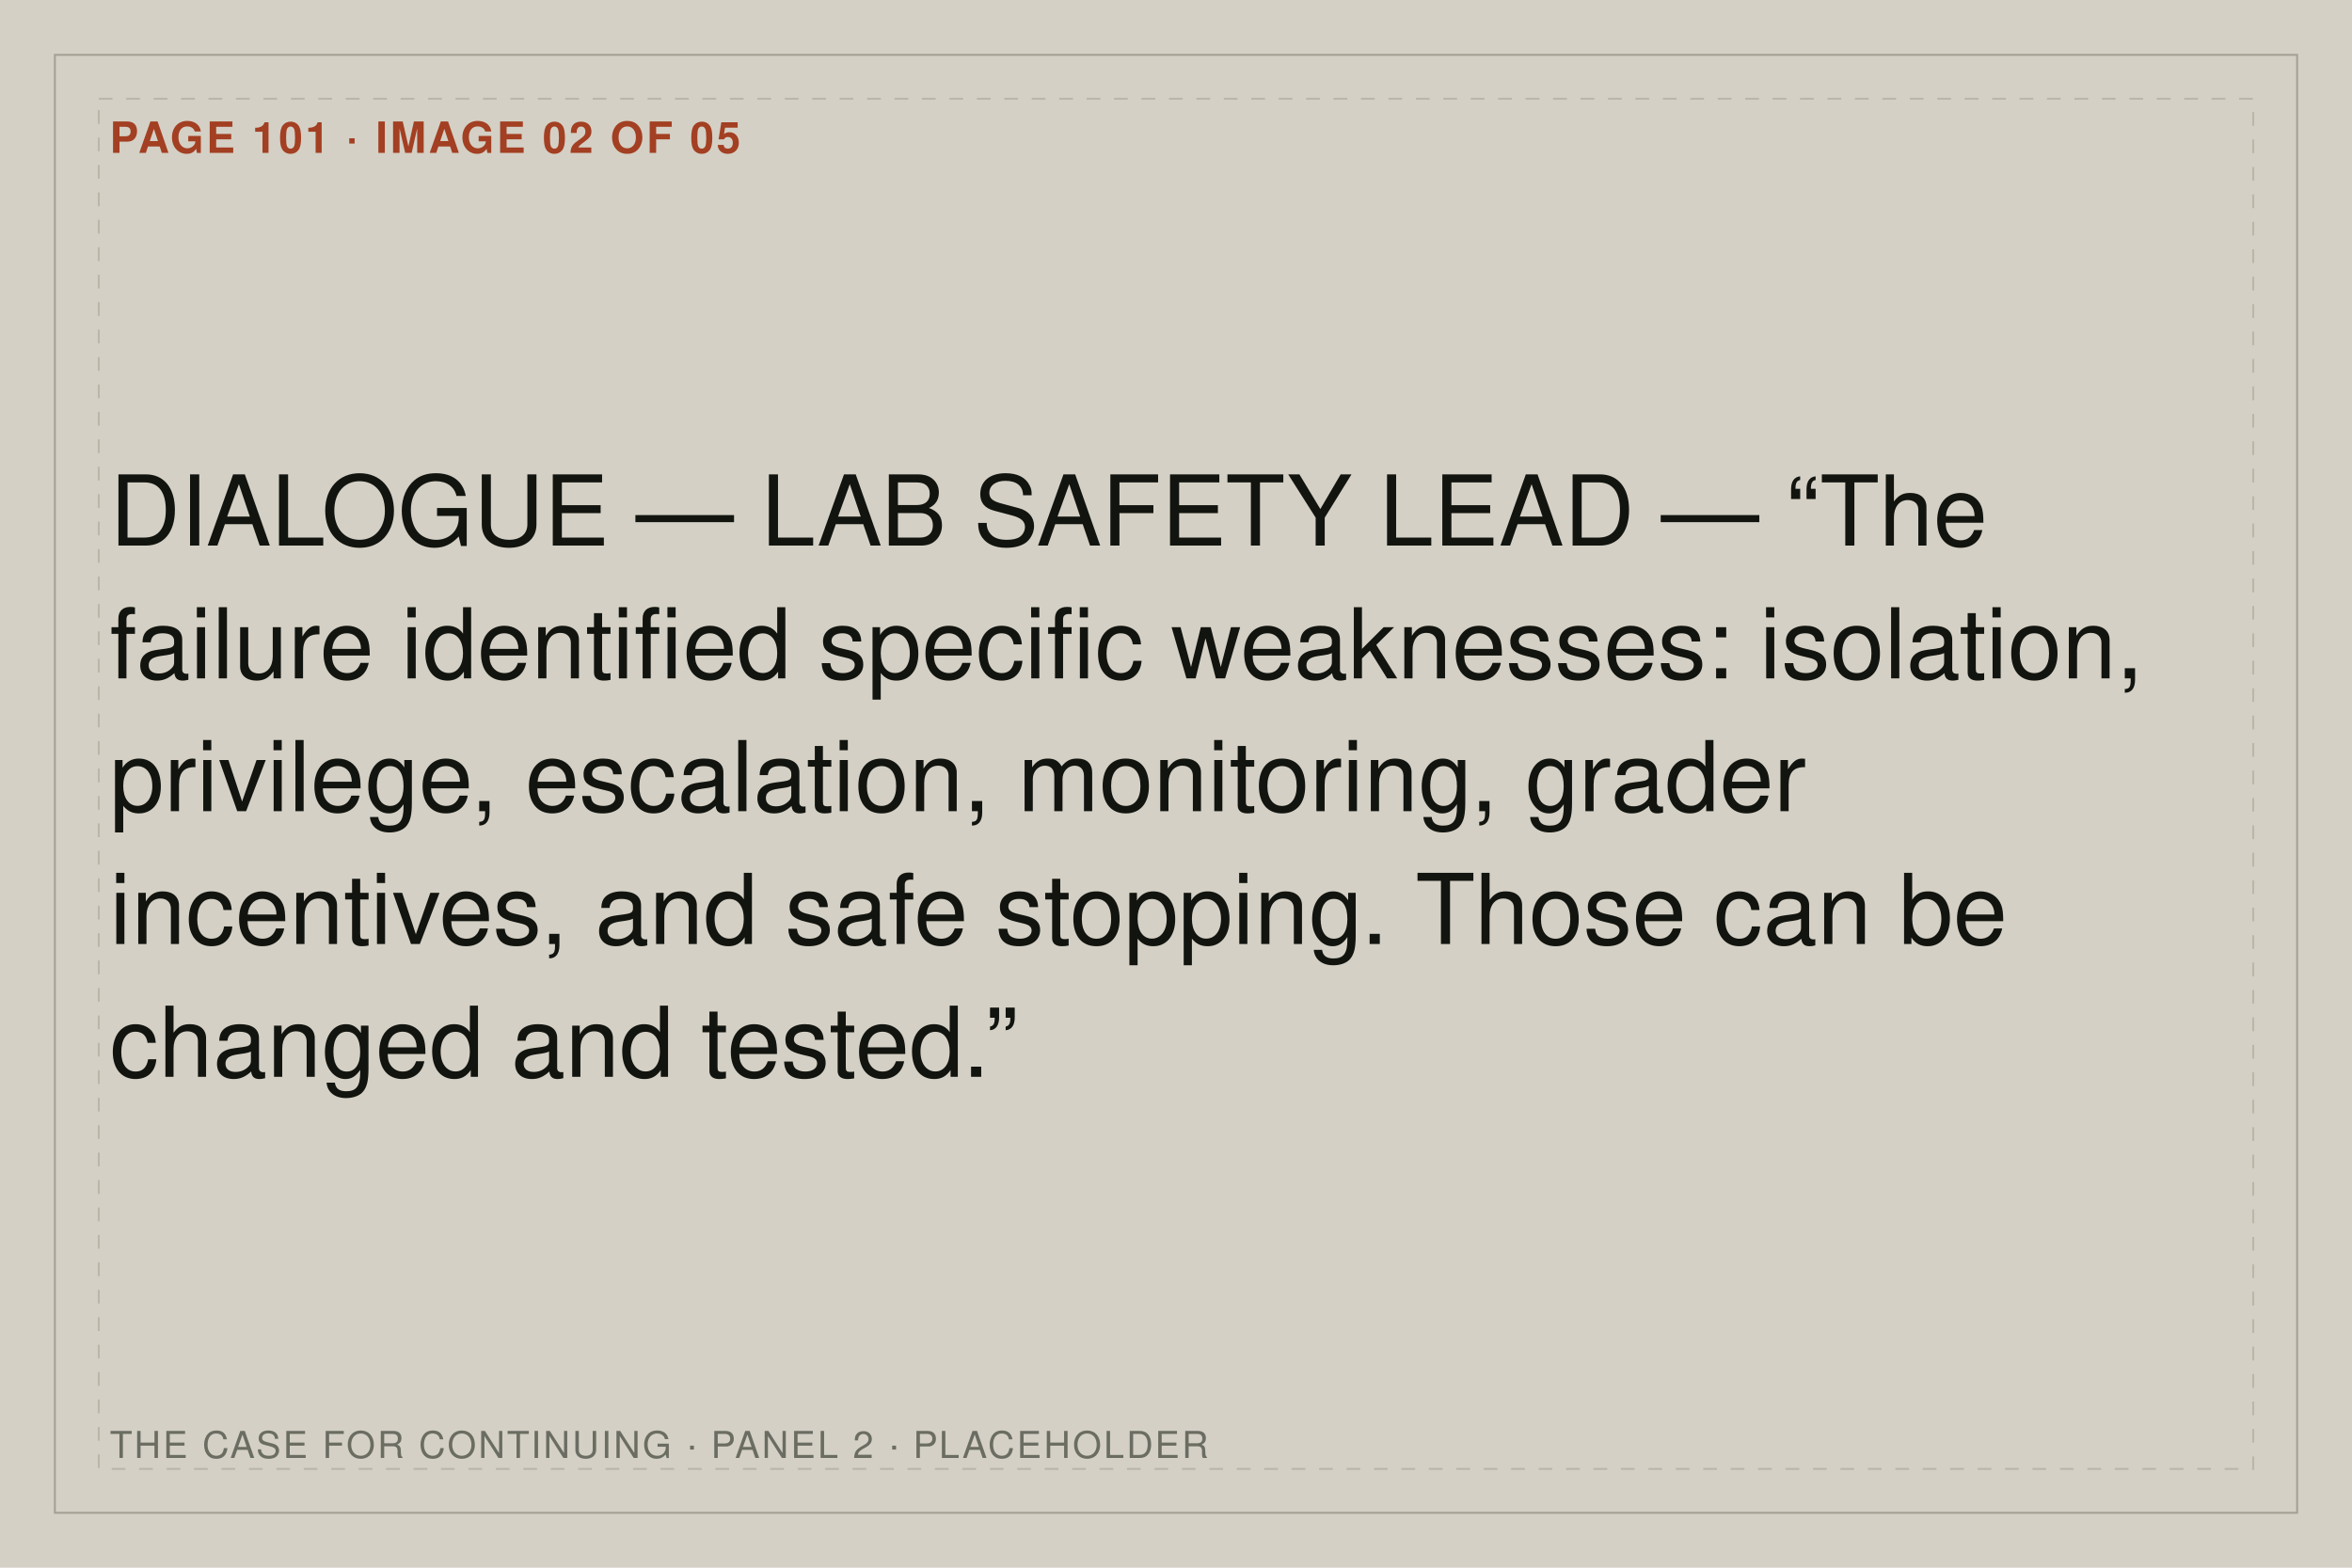
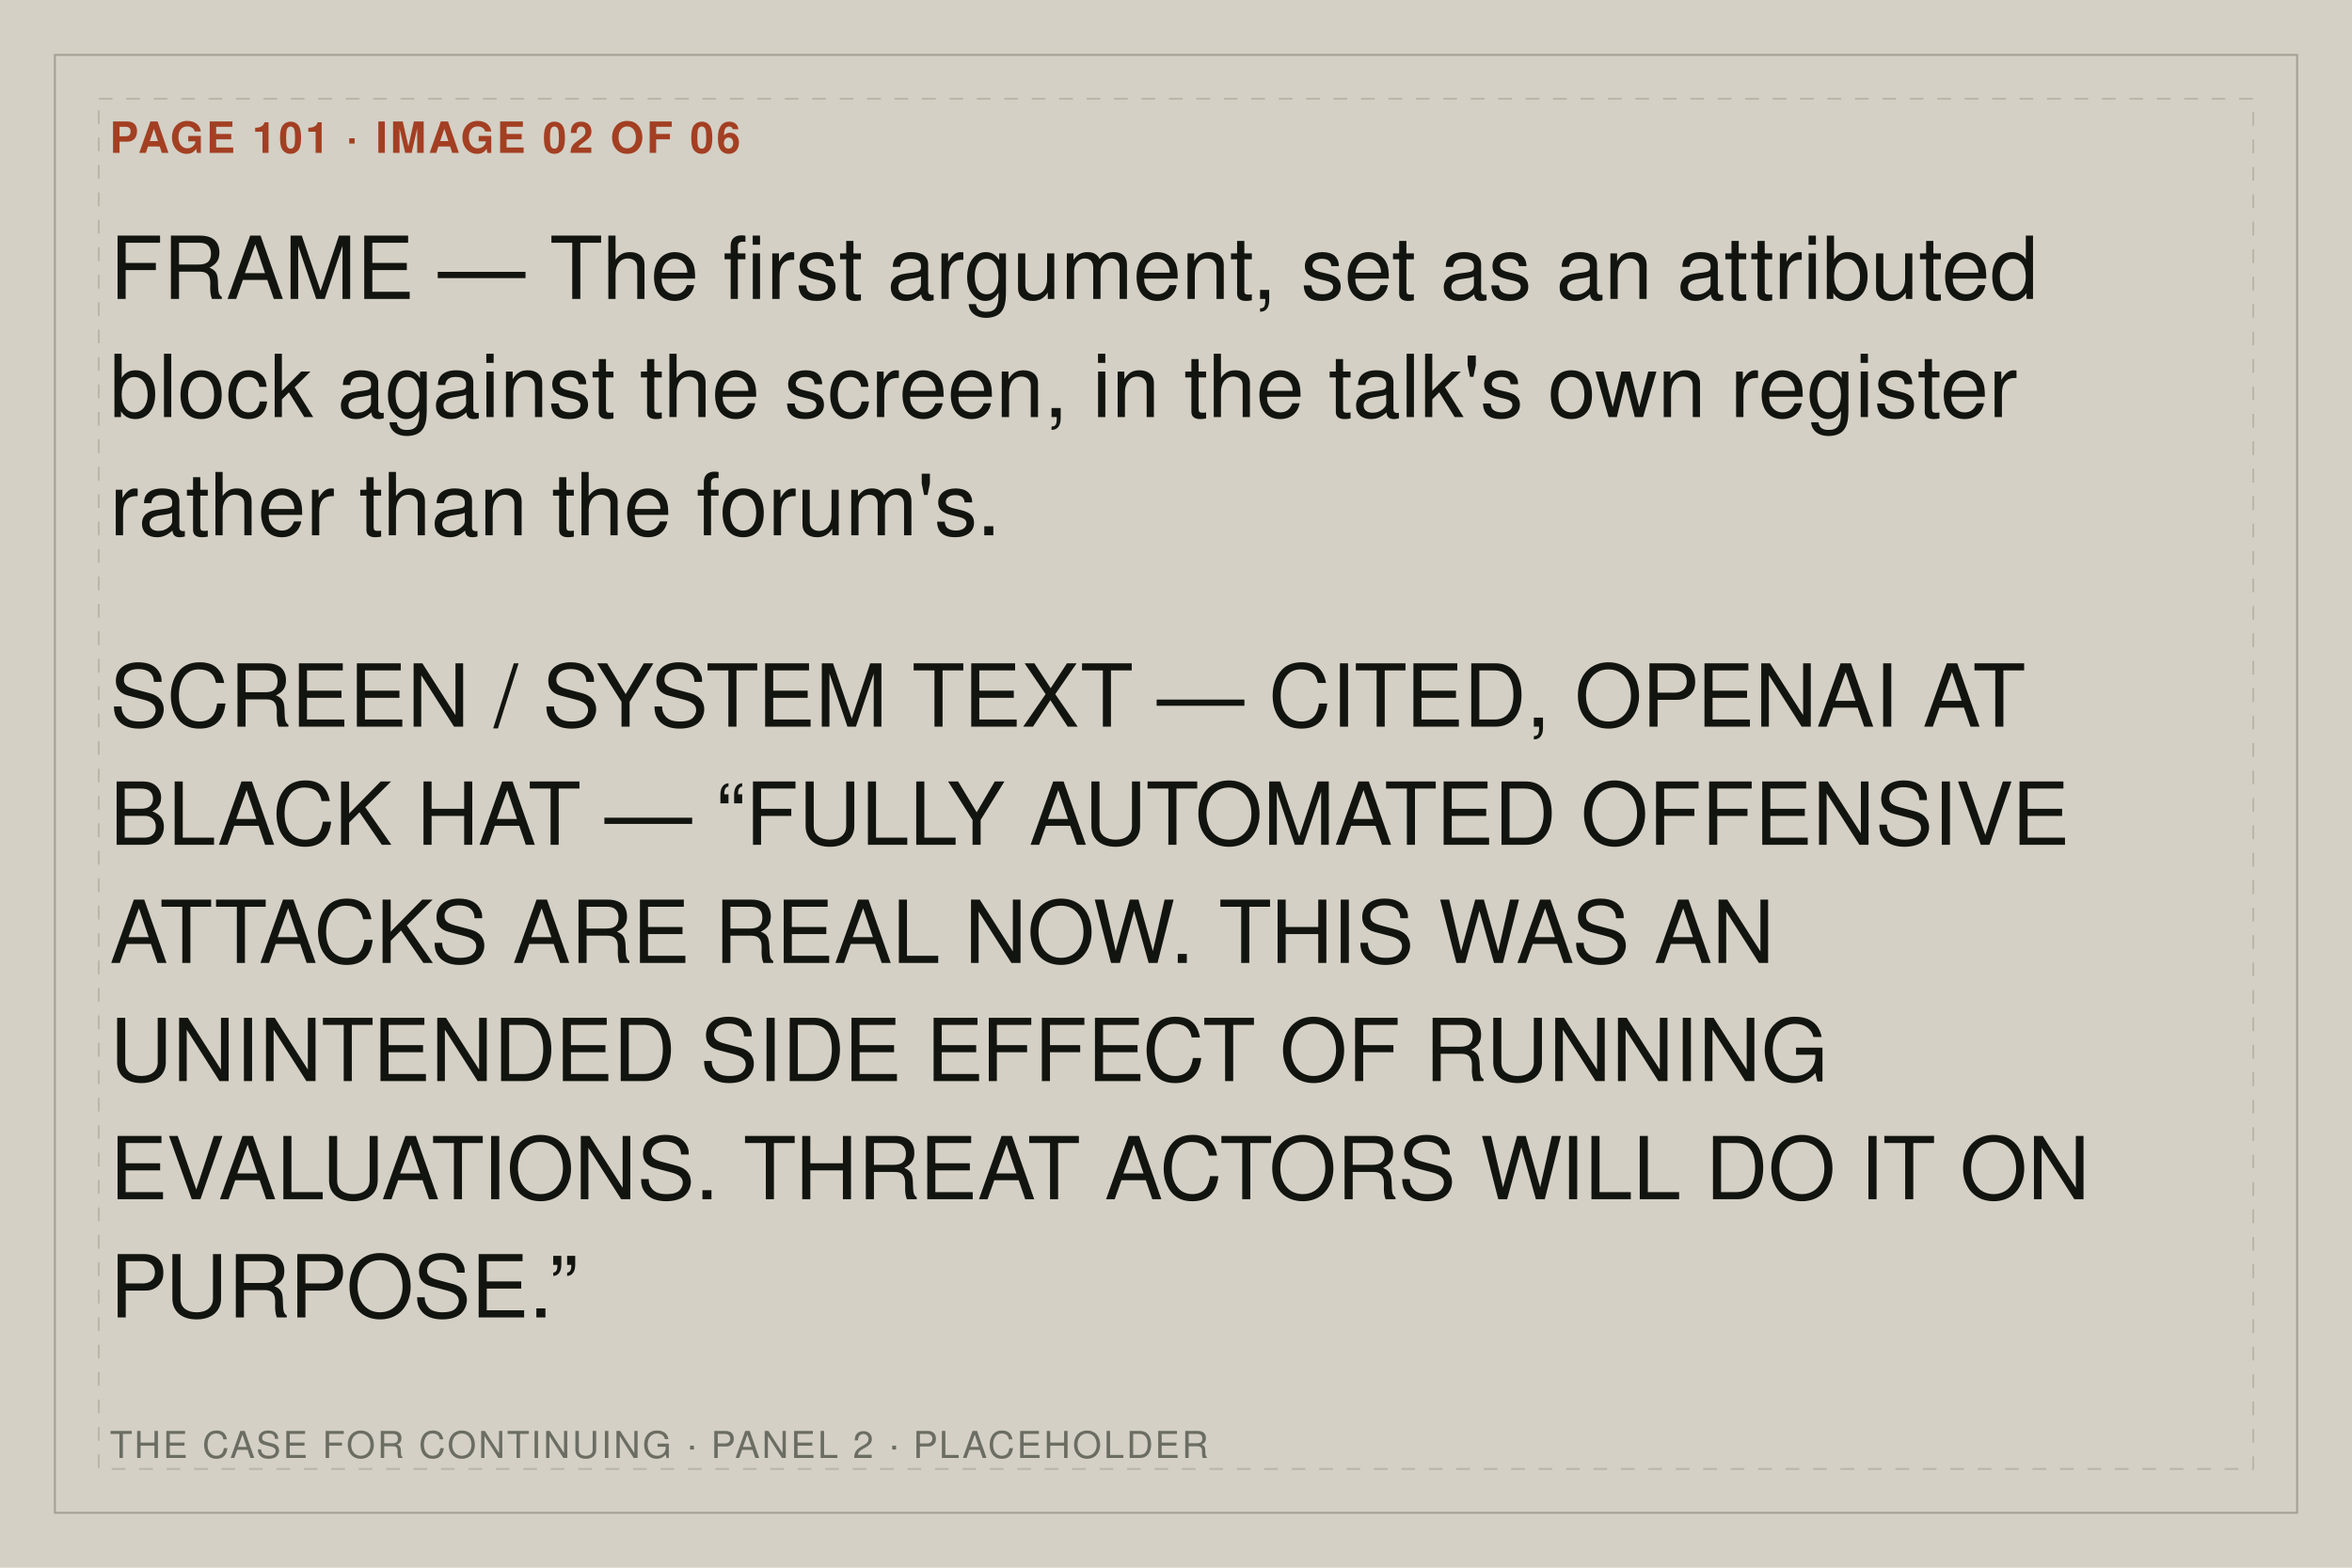
<svg xmlns="http://www.w3.org/2000/svg" width="1200" height="800" viewBox="0 0 1200 800" role="img" aria-labelledby="title">
  <rect width="1200" height="800" fill="#d4d0c5" />
  <rect x="28" y="28" width="1144" height="744" fill="none" stroke="#a4a094" stroke-width="1" />
  <rect x="50.4" y="50.4" width="1099.2" height="699.2" fill="none" stroke="#a4a094" stroke-width="1" stroke-dasharray="7 7" opacity="0.55" />
  <g font-family="Helvetica, Arial, 'Liberation Sans', 'Nimbus Sans', sans-serif">
-     <text x="56" y="78" font-size="22" font-weight="700" letter-spacing="1.32" fill="#a33f22">PAGE 101 · IMAGE 02 OF 05</text>
-     <text font-size="49.83" fill="#12140f" text-anchor="start" xml:space="preserve">
-       <tspan x="56" y="278.41">DIALOGUE — LAB SAFETY LEAD — “The</tspan>
-       <tspan x="56" y="346.18">failure identified specific weaknesses: isolation,</tspan>
-       <tspan x="56" y="413.95">privilege, escalation, monitoring, grader</tspan>
-       <tspan x="56" y="481.73">incentives, and safe stopping. Those can be</tspan>
-       <tspan x="56" y="549.5">changed and tested.”</tspan>
+     <text x="56" y="78" font-size="22" font-weight="700" letter-spacing="1.32" fill="#a33f22">PAGE 101 · IMAGE 02 OF 06</text>
+     <text font-size="44.33" fill="#12140f" text-anchor="start" xml:space="preserve">
+       <tspan x="56" y="152.55">FRAME — The first argument, set as an attributed</tspan>
+       <tspan x="56" y="212.84">block against the screen, in the talk's own register</tspan>
+       <tspan x="56" y="273.14">rather than the forum's.</tspan>
+       <tspan x="56" y="370.81">SCREEN / SYSTEM TEXT — CITED, OPENAI AT</tspan>
+       <tspan x="56" y="431.1">BLACK HAT — “FULLY AUTOMATED OFFENSIVE</tspan>
+       <tspan x="56" y="491.4">ATTACKS ARE REAL NOW. THIS WAS AN</tspan>
+       <tspan x="56" y="551.69">UNINTENDED SIDE EFFECT OF RUNNING</tspan>
+       <tspan x="56" y="611.98">EVALUATIONS. THREAT ACTORS WILL DO IT ON</tspan>
+       <tspan x="56" y="672.28">PURPOSE.”</tspan>
    </text>
    <text x="56" y="744" font-size="18.92" letter-spacing="1.1" fill="#6b6d63">THE CASE FOR CONTINUING · PANEL 2 · PLACEHOLDER</text>
  </g>
</svg>
